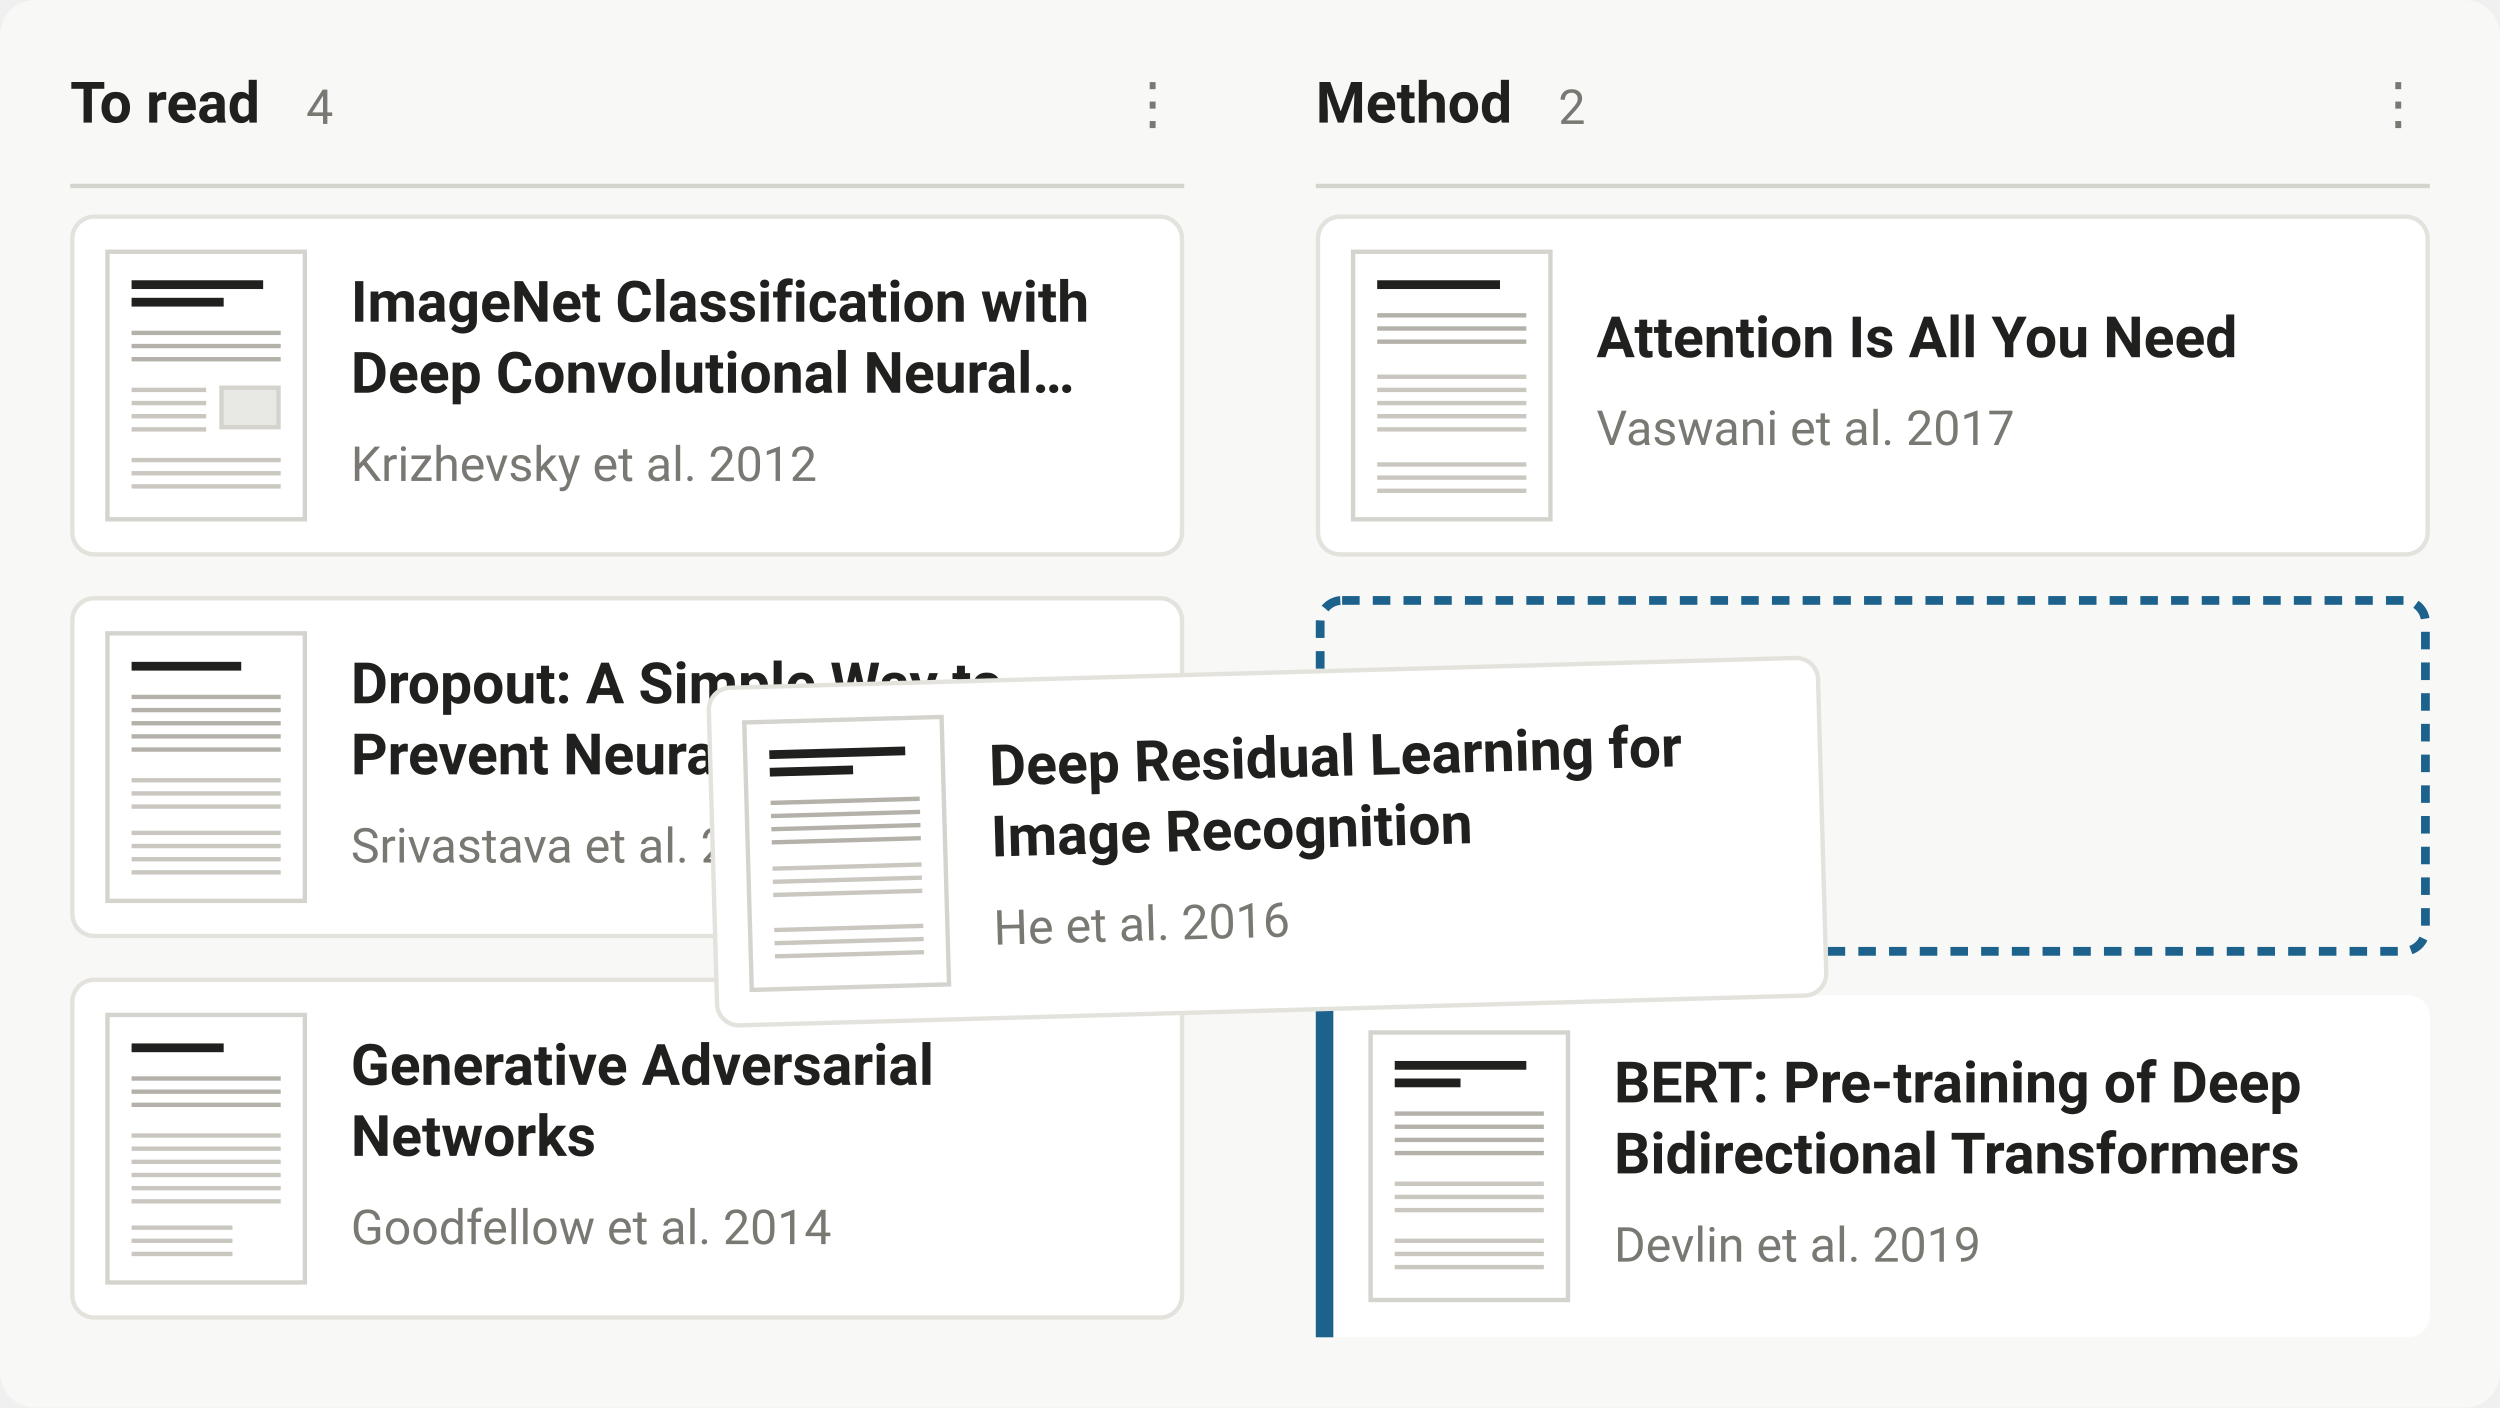
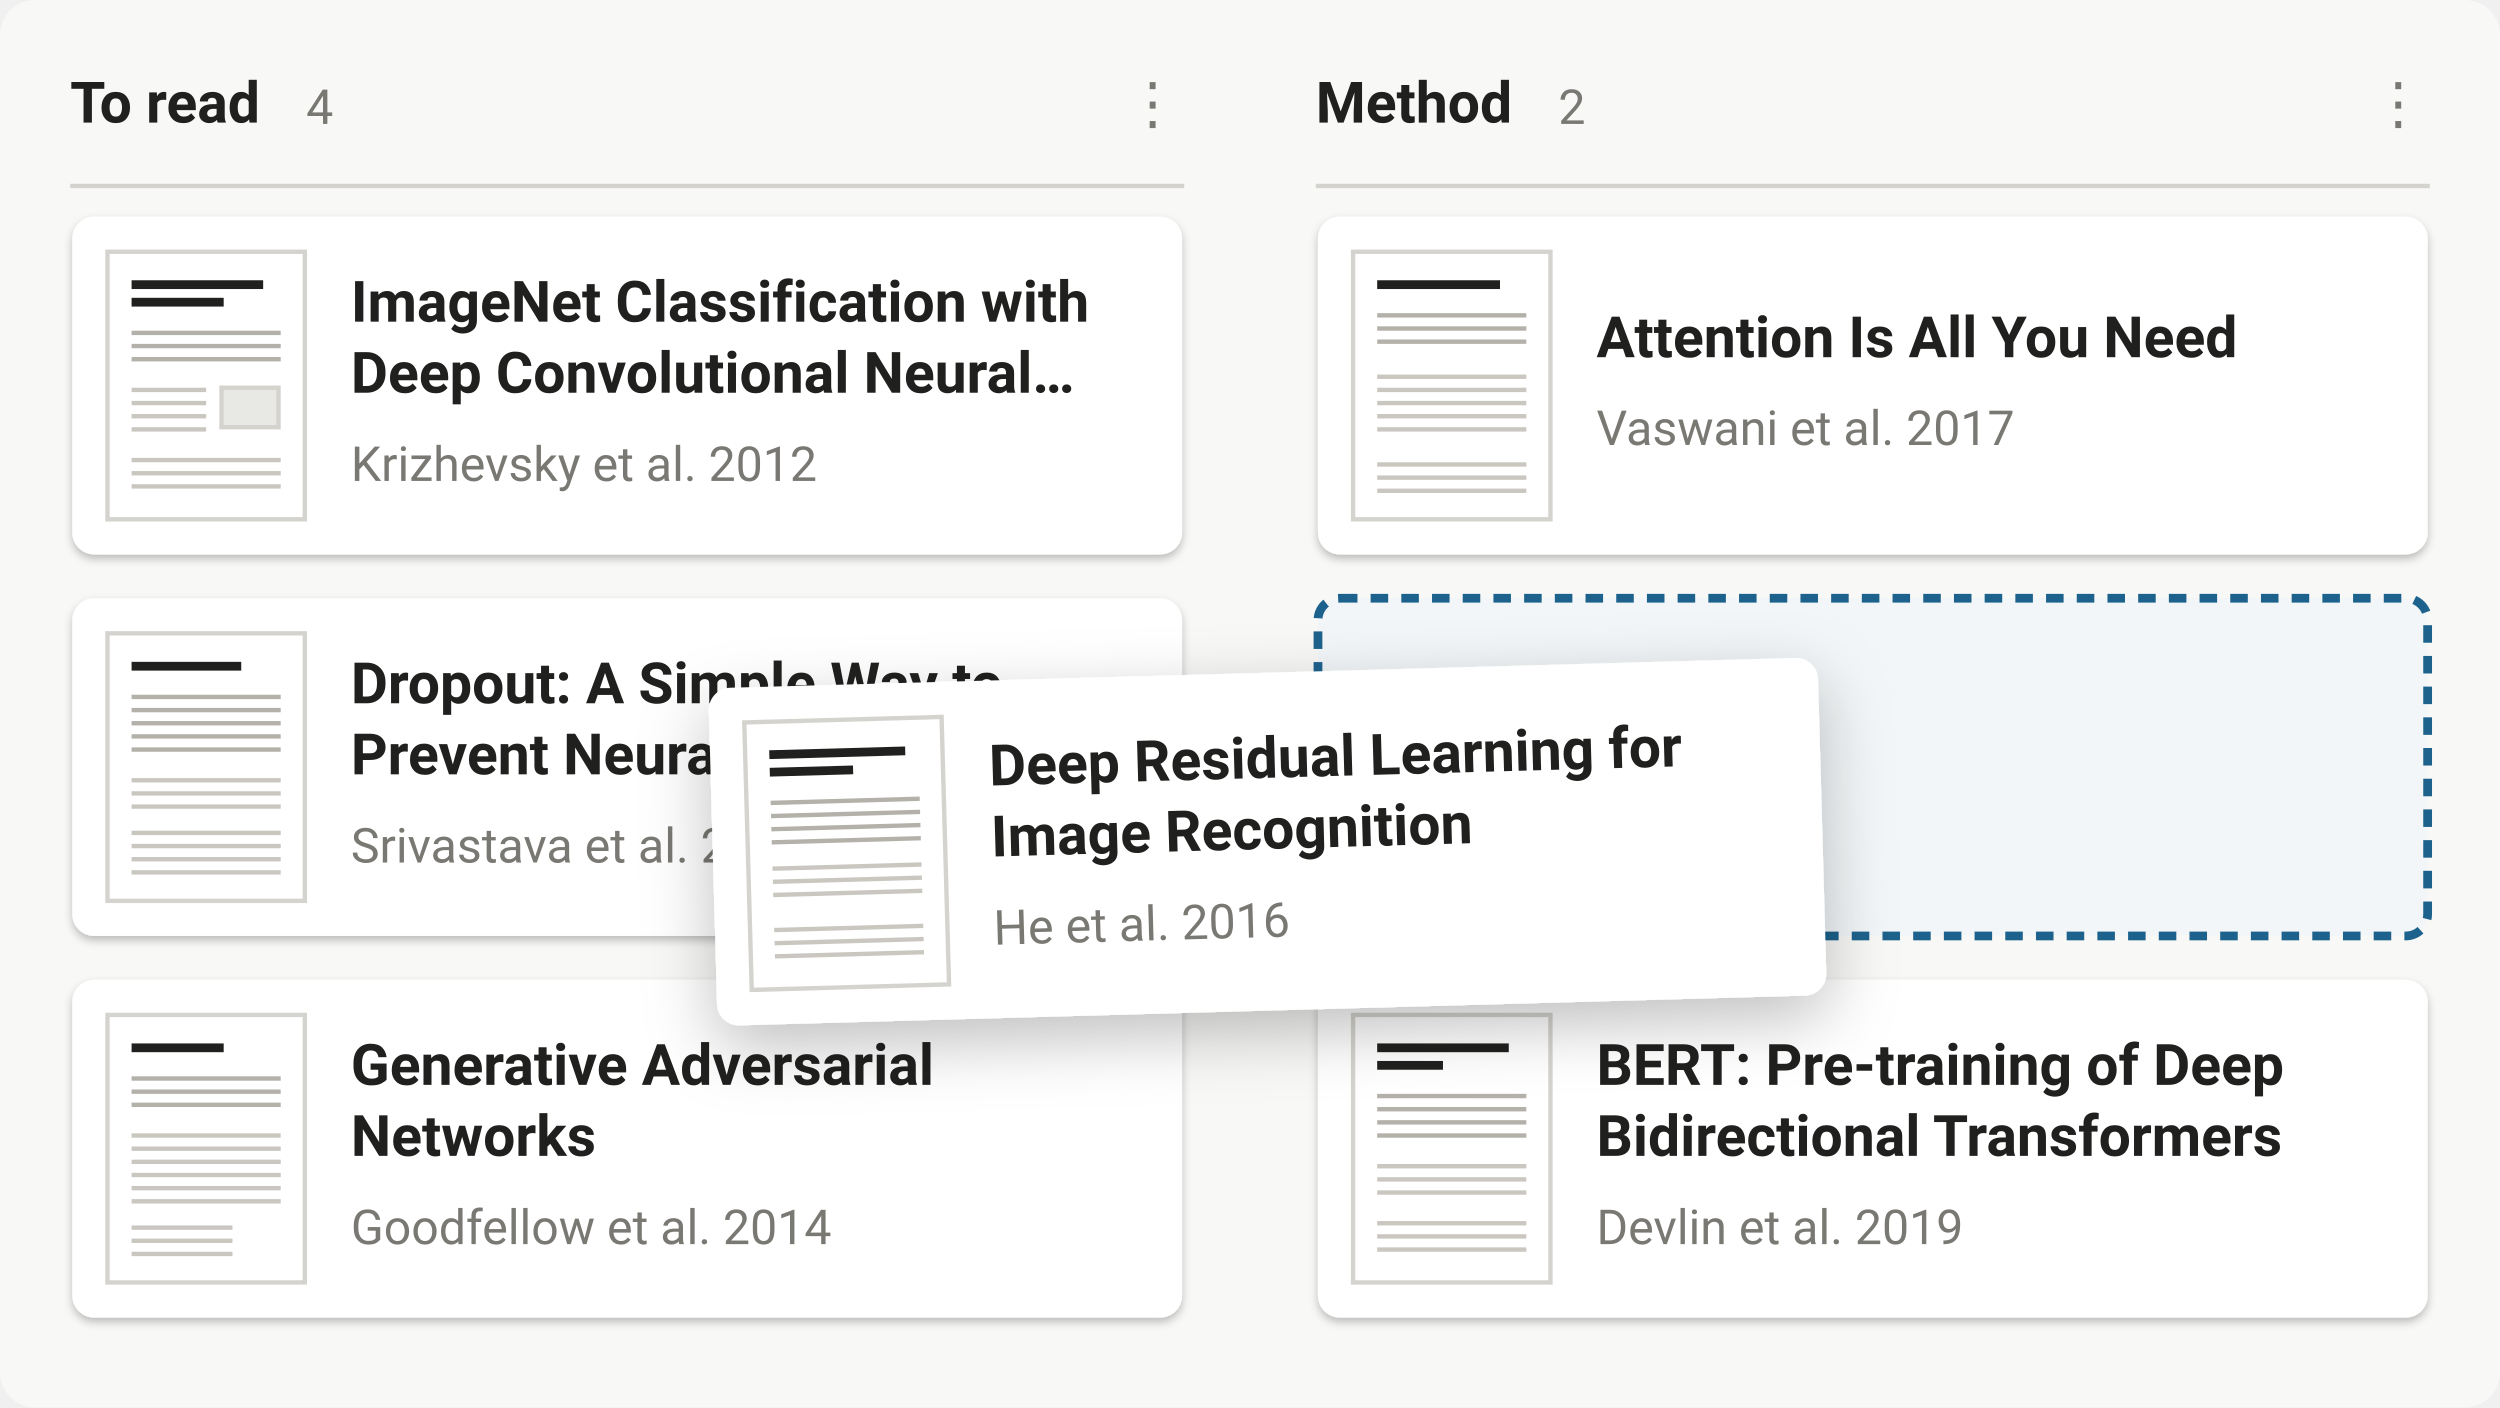
<svg xmlns="http://www.w3.org/2000/svg" viewBox="-8 5.1 570 320.9" width="570" height="320.9" role="img" aria-label="A PaperStack board: papers filed under columns named To read and Method, with one card mid-drag between them">
+   <defs>
+     <filter id="card-shadow" x="-5%" y="-10%" width="110%" height="125%" color-interpolation-filters="sRGB">
+       <feDropShadow dx="0" dy="1" stdDeviation="1" flood-color="#000000" flood-opacity="0.25" />
+     </filter>
+     <filter id="drag-shadow" x="-12%" y="-30%" width="124%" height="170%" color-interpolation-filters="sRGB">
+       <feDropShadow dx="0" dy="5" stdDeviation="7.5" flood-color="#000000" flood-opacity="0.25" />
+     </filter>
+   </defs>
  <rect x="-8" y="5.1" width="570" height="320.9" rx="8" fill="#f8f8f6" />
  <line x1="8" y1="47.5" x2="262" y2="47.5" stroke="#d5d3cd" stroke-width="1" />
  <text x="8" y="28.6" dominant-baseline="central" font-family="-apple-system,BlinkMacSystemFont,'Segoe UI',Roboto,Helvetica,Arial,sans-serif" font-size="13" font-weight="600" fill="#20201e">To read</text>
  <text x="61.8" y="29.6" dominant-baseline="central" font-family="-apple-system,BlinkMacSystemFont,'Segoe UI',Roboto,Helvetica,Arial,sans-serif" font-size="11" font-weight="400" fill="#797873">4</text>
  <text x="248.3" y="28.6" dominant-baseline="central" font-family="-apple-system,BlinkMacSystemFont,'Segoe UI',Roboto,Helvetica,Arial,sans-serif" font-size="13" font-weight="400" fill="#797873">⋮</text>
-   <rect x="8.5" y="54.5" width="253" height="77" rx="5" fill="#ffffff" stroke="#e4e2dc" stroke-width="1" />
+   <rect x="8.5" y="54.5" width="253" height="77" rx="5" fill="#ffffff" filter="url(#card-shadow)" />
  <rect x="16.5" y="62.5" width="45" height="61" fill="#ffffff" stroke="#d5d3cd" stroke-width="1" />
  <rect x="22" y="69" width="30" height="2" fill="#20201e" />
  <rect x="22" y="73" width="21" height="2" fill="#20201e" />
  <line x1="22" y1="81" x2="56" y2="81" stroke="#b3b1a9" stroke-width="1" />
  <line x1="22" y1="84" x2="56" y2="84" stroke="#b3b1a9" stroke-width="1" />
  <line x1="22" y1="87" x2="56" y2="87" stroke="#b3b1a9" stroke-width="1" />
  <line x1="22" y1="94" x2="39" y2="94" stroke="#c9c7c0" stroke-width="1" />
  <line x1="22" y1="97" x2="39" y2="97" stroke="#c9c7c0" stroke-width="1" />
  <line x1="22" y1="100" x2="39" y2="100" stroke="#c9c7c0" stroke-width="1" />
  <line x1="22" y1="103" x2="39" y2="103" stroke="#c9c7c0" stroke-width="1" />
  <rect x="42.5" y="93.5" width="13" height="9" fill="#e8e8e4" stroke="#d5d3cd" stroke-width="1" />
  <line x1="22" y1="110" x2="56" y2="110" stroke="#c9c7c0" stroke-width="1" />
  <line x1="22" y1="113" x2="56" y2="113" stroke="#c9c7c0" stroke-width="1" />
  <line x1="22" y1="116" x2="56" y2="116" stroke="#c9c7c0" stroke-width="1" />
  <text x="72" y="74" dominant-baseline="central" font-family="-apple-system,BlinkMacSystemFont,'Segoe UI',Roboto,Helvetica,Arial,sans-serif" font-size="13" font-weight="600" fill="#20201e">ImageNet Classification with</text>
  <text x="72" y="90.2" dominant-baseline="central" font-family="-apple-system,BlinkMacSystemFont,'Segoe UI',Roboto,Helvetica,Arial,sans-serif" font-size="13" font-weight="600" fill="#20201e">Deep Convolutional Neural…</text>
  <text x="72" y="111" dominant-baseline="central" font-family="-apple-system,BlinkMacSystemFont,'Segoe UI',Roboto,Helvetica,Arial,sans-serif" font-size="11" font-weight="400" fill="#797873">Krizhevsky et al. 2012</text>
-   <rect x="8.5" y="141.5" width="253" height="77" rx="5" fill="#ffffff" stroke="#e4e2dc" stroke-width="1" />
+   <rect x="8.5" y="141.5" width="253" height="77" rx="5" fill="#ffffff" filter="url(#card-shadow)" />
  <rect x="16.5" y="149.5" width="45" height="61" fill="#ffffff" stroke="#d5d3cd" stroke-width="1" />
  <rect x="22" y="156" width="25" height="2" fill="#20201e" />
  <line x1="22" y1="164" x2="56" y2="164" stroke="#b3b1a9" stroke-width="1" />
  <line x1="22" y1="167" x2="56" y2="167" stroke="#b3b1a9" stroke-width="1" />
  <line x1="22" y1="170" x2="56" y2="170" stroke="#b3b1a9" stroke-width="1" />
  <line x1="22" y1="173" x2="56" y2="173" stroke="#b3b1a9" stroke-width="1" />
  <line x1="22" y1="176" x2="56" y2="176" stroke="#b3b1a9" stroke-width="1" />
  <line x1="22" y1="183" x2="56" y2="183" stroke="#c9c7c0" stroke-width="1" />
  <line x1="22" y1="186" x2="56" y2="186" stroke="#c9c7c0" stroke-width="1" />
  <line x1="22" y1="189" x2="56" y2="189" stroke="#c9c7c0" stroke-width="1" />
  <line x1="22" y1="195" x2="56" y2="195" stroke="#c9c7c0" stroke-width="1" />
  <line x1="22" y1="198" x2="56" y2="198" stroke="#c9c7c0" stroke-width="1" />
  <line x1="22" y1="201" x2="56" y2="201" stroke="#c9c7c0" stroke-width="1" />
  <line x1="22" y1="204" x2="56" y2="204" stroke="#c9c7c0" stroke-width="1" />
  <text x="72" y="161" dominant-baseline="central" font-family="-apple-system,BlinkMacSystemFont,'Segoe UI',Roboto,Helvetica,Arial,sans-serif" font-size="13" font-weight="600" fill="#20201e">Dropout: A Simple Way to</text>
  <text x="72" y="177.2" dominant-baseline="central" font-family="-apple-system,BlinkMacSystemFont,'Segoe UI',Roboto,Helvetica,Arial,sans-serif" font-size="13" font-weight="600" fill="#20201e">Prevent Neural Networks…</text>
  <text x="72" y="198" dominant-baseline="central" font-family="-apple-system,BlinkMacSystemFont,'Segoe UI',Roboto,Helvetica,Arial,sans-serif" font-size="11" font-weight="400" fill="#797873">Srivastava et al. 2014</text>
-   <rect x="8.5" y="228.5" width="253" height="77" rx="5" fill="#ffffff" stroke="#e4e2dc" stroke-width="1" />
+   <rect x="8.5" y="228.5" width="253" height="77" rx="5" fill="#ffffff" filter="url(#card-shadow)" />
  <rect x="16.5" y="236.5" width="45" height="61" fill="#ffffff" stroke="#d5d3cd" stroke-width="1" />
  <rect x="22" y="243" width="21" height="2" fill="#20201e" />
  <line x1="22" y1="251" x2="56" y2="251" stroke="#b3b1a9" stroke-width="1" />
  <line x1="22" y1="254" x2="56" y2="254" stroke="#b3b1a9" stroke-width="1" />
  <line x1="22" y1="257" x2="56" y2="257" stroke="#b3b1a9" stroke-width="1" />
  <line x1="22" y1="264" x2="56" y2="264" stroke="#c9c7c0" stroke-width="1" />
  <line x1="22" y1="267" x2="56" y2="267" stroke="#c9c7c0" stroke-width="1" />
  <line x1="22" y1="270" x2="56" y2="270" stroke="#c9c7c0" stroke-width="1" />
  <line x1="22" y1="273" x2="56" y2="273" stroke="#c9c7c0" stroke-width="1" />
  <line x1="22" y1="276" x2="56" y2="276" stroke="#c9c7c0" stroke-width="1" />
  <line x1="22" y1="279" x2="56" y2="279" stroke="#c9c7c0" stroke-width="1" />
  <line x1="22" y1="285" x2="45" y2="285" stroke="#c9c7c0" stroke-width="1" />
  <line x1="22" y1="288" x2="45" y2="288" stroke="#c9c7c0" stroke-width="1" />
  <line x1="22" y1="291" x2="45" y2="291" stroke="#c9c7c0" stroke-width="1" />
  <text x="72" y="248" dominant-baseline="central" font-family="-apple-system,BlinkMacSystemFont,'Segoe UI',Roboto,Helvetica,Arial,sans-serif" font-size="13" font-weight="600" fill="#20201e">Generative Adversarial</text>
  <text x="72" y="264.2" dominant-baseline="central" font-family="-apple-system,BlinkMacSystemFont,'Segoe UI',Roboto,Helvetica,Arial,sans-serif" font-size="13" font-weight="600" fill="#20201e">Networks</text>
  <text x="72" y="285" dominant-baseline="central" font-family="-apple-system,BlinkMacSystemFont,'Segoe UI',Roboto,Helvetica,Arial,sans-serif" font-size="11" font-weight="400" fill="#797873">Goodfellow et al. 2014</text>
  <line x1="292" y1="47.5" x2="546" y2="47.5" stroke="#d5d3cd" stroke-width="1" />
  <text x="292" y="28.6" dominant-baseline="central" font-family="-apple-system,BlinkMacSystemFont,'Segoe UI',Roboto,Helvetica,Arial,sans-serif" font-size="13" font-weight="600" fill="#20201e">Method</text>
  <text x="347.3" y="29.6" dominant-baseline="central" font-family="-apple-system,BlinkMacSystemFont,'Segoe UI',Roboto,Helvetica,Arial,sans-serif" font-size="11" font-weight="400" fill="#797873">2</text>
  <text x="532.3" y="28.6" dominant-baseline="central" font-family="-apple-system,BlinkMacSystemFont,'Segoe UI',Roboto,Helvetica,Arial,sans-serif" font-size="13" font-weight="400" fill="#797873">⋮</text>
-   <rect x="292.5" y="54.5" width="253" height="77" rx="5" fill="#ffffff" stroke="#e4e2dc" stroke-width="1" />
+   <rect x="292.5" y="54.5" width="253" height="77" rx="5" fill="#ffffff" filter="url(#card-shadow)" />
  <rect x="300.5" y="62.5" width="45" height="61" fill="#ffffff" stroke="#d5d3cd" stroke-width="1" />
  <rect x="306" y="69" width="28" height="2" fill="#20201e" />
  <line x1="306" y1="77" x2="340" y2="77" stroke="#b3b1a9" stroke-width="1" />
  <line x1="306" y1="80" x2="340" y2="80" stroke="#b3b1a9" stroke-width="1" />
  <line x1="306" y1="83" x2="340" y2="83" stroke="#b3b1a9" stroke-width="1" />
  <line x1="306" y1="91" x2="340" y2="91" stroke="#c9c7c0" stroke-width="1" />
  <line x1="306" y1="94" x2="340" y2="94" stroke="#c9c7c0" stroke-width="1" />
  <line x1="306" y1="97" x2="340" y2="97" stroke="#c9c7c0" stroke-width="1" />
  <line x1="306" y1="100" x2="340" y2="100" stroke="#c9c7c0" stroke-width="1" />
  <line x1="306" y1="103" x2="340" y2="103" stroke="#c9c7c0" stroke-width="1" />
  <line x1="306" y1="111" x2="340" y2="111" stroke="#c9c7c0" stroke-width="1" />
  <line x1="306" y1="114" x2="340" y2="114" stroke="#c9c7c0" stroke-width="1" />
  <line x1="306" y1="117" x2="340" y2="117" stroke="#c9c7c0" stroke-width="1" />
  <text x="356" y="82.1" dominant-baseline="central" font-family="-apple-system,BlinkMacSystemFont,'Segoe UI',Roboto,Helvetica,Arial,sans-serif" font-size="13" font-weight="600" fill="#20201e">Attention Is All You Need</text>
  <text x="356" y="102.8" dominant-baseline="central" font-family="-apple-system,BlinkMacSystemFont,'Segoe UI',Roboto,Helvetica,Arial,sans-serif" font-size="11" font-weight="400" fill="#797873">Vaswani et al. 2017</text>
-   <rect x="293" y="142" width="252" height="80" rx="5" fill="none" stroke="#1d628c" stroke-width="2" stroke-dasharray="4 3" />
-   <rect x="292" y="232" width="254" height="78" rx="5" fill="#ffffff" />
-   <line x1="294" y1="232" x2="294" y2="310" stroke="#1d628c" stroke-width="4" />
-   <rect x="304.5" y="240.5" width="45" height="61" fill="#ffffff" stroke="#d5d3cd" stroke-width="1" />
-   <rect x="310" y="247" width="30" height="2" fill="#20201e" />
-   <rect x="310" y="251" width="15" height="2" fill="#20201e" />
-   <line x1="310" y1="259" x2="344" y2="259" stroke="#b3b1a9" stroke-width="1" />
-   <line x1="310" y1="262" x2="344" y2="262" stroke="#b3b1a9" stroke-width="1" />
-   <line x1="310" y1="265" x2="344" y2="265" stroke="#b3b1a9" stroke-width="1" />
-   <line x1="310" y1="268" x2="344" y2="268" stroke="#b3b1a9" stroke-width="1" />
-   <line x1="310" y1="275" x2="344" y2="275" stroke="#c9c7c0" stroke-width="1" />
-   <line x1="310" y1="278" x2="344" y2="278" stroke="#c9c7c0" stroke-width="1" />
-   <line x1="310" y1="281" x2="344" y2="281" stroke="#c9c7c0" stroke-width="1" />
-   <line x1="310" y1="288" x2="344" y2="288" stroke="#c9c7c0" stroke-width="1" />
-   <line x1="310" y1="291" x2="344" y2="291" stroke="#c9c7c0" stroke-width="1" />
-   <line x1="310" y1="294" x2="344" y2="294" stroke="#c9c7c0" stroke-width="1" />
-   <text x="360" y="252" dominant-baseline="central" font-family="-apple-system,BlinkMacSystemFont,'Segoe UI',Roboto,Helvetica,Arial,sans-serif" font-size="13" font-weight="600" fill="#20201e">BERT: Pre-training of Deep</text>
-   <text x="360" y="268.2" dominant-baseline="central" font-family="-apple-system,BlinkMacSystemFont,'Segoe UI',Roboto,Helvetica,Arial,sans-serif" font-size="13" font-weight="600" fill="#20201e">Bidirectional Transformers</text>
-   <text x="360" y="289" dominant-baseline="central" font-family="-apple-system,BlinkMacSystemFont,'Segoe UI',Roboto,Helvetica,Arial,sans-serif" font-size="11" font-weight="400" fill="#797873">Devlin et al. 2019</text>
+   <rect x="292.5" y="141.5" width="253" height="77" rx="5" fill="#f2f6f8" stroke="#1d628c" stroke-width="2" stroke-dasharray="4 3" />
+   <rect x="292.5" y="228.5" width="253" height="77" rx="5" fill="#ffffff" filter="url(#card-shadow)" />
+   <rect x="300.5" y="236.5" width="45" height="61" fill="#ffffff" stroke="#d5d3cd" stroke-width="1" />
+   <rect x="306" y="243" width="30" height="2" fill="#20201e" />
+   <rect x="306" y="247" width="15" height="2" fill="#20201e" />
+   <line x1="306" y1="255" x2="340" y2="255" stroke="#b3b1a9" stroke-width="1" />
+   <line x1="306" y1="258" x2="340" y2="258" stroke="#b3b1a9" stroke-width="1" />
+   <line x1="306" y1="261" x2="340" y2="261" stroke="#b3b1a9" stroke-width="1" />
+   <line x1="306" y1="264" x2="340" y2="264" stroke="#b3b1a9" stroke-width="1" />
+   <line x1="306" y1="271" x2="340" y2="271" stroke="#c9c7c0" stroke-width="1" />
+   <line x1="306" y1="274" x2="340" y2="274" stroke="#c9c7c0" stroke-width="1" />
+   <line x1="306" y1="277" x2="340" y2="277" stroke="#c9c7c0" stroke-width="1" />
+   <line x1="306" y1="284" x2="340" y2="284" stroke="#c9c7c0" stroke-width="1" />
+   <line x1="306" y1="287" x2="340" y2="287" stroke="#c9c7c0" stroke-width="1" />
+   <line x1="306" y1="290" x2="340" y2="290" stroke="#c9c7c0" stroke-width="1" />
+   <text x="356" y="248" dominant-baseline="central" font-family="-apple-system,BlinkMacSystemFont,'Segoe UI',Roboto,Helvetica,Arial,sans-serif" font-size="13" font-weight="600" fill="#20201e">BERT: Pre-training of Deep</text>
+   <text x="356" y="264.2" dominant-baseline="central" font-family="-apple-system,BlinkMacSystemFont,'Segoe UI',Roboto,Helvetica,Arial,sans-serif" font-size="13" font-weight="600" fill="#20201e">Bidirectional Transformers</text>
+   <text x="356" y="285" dominant-baseline="central" font-family="-apple-system,BlinkMacSystemFont,'Segoe UI',Roboto,Helvetica,Arial,sans-serif" font-size="11" font-weight="400" fill="#797873">Devlin et al. 2019</text>
  <g transform="rotate(-1.6 281 197)">
-     <rect x="154.5" y="158.5" width="253" height="77" rx="5" fill="#ffffff" stroke="#e4e2dc" stroke-width="1" />
+     <rect x="154.5" y="158.5" width="253" height="77" rx="5" fill="#ffffff" filter="url(#drag-shadow)" />
    <rect x="162.5" y="166.5" width="45" height="61" fill="#ffffff" stroke="#d5d3cd" stroke-width="1" />
    <rect x="168" y="173" width="31" height="2" fill="#20201e" />
    <rect x="168" y="177" width="19" height="2" fill="#20201e" />
    <line x1="168" y1="185" x2="202" y2="185" stroke="#b3b1a9" stroke-width="1" />
    <line x1="168" y1="188" x2="202" y2="188" stroke="#b3b1a9" stroke-width="1" />
    <line x1="168" y1="191" x2="202" y2="191" stroke="#b3b1a9" stroke-width="1" />
    <line x1="168" y1="194" x2="202" y2="194" stroke="#b3b1a9" stroke-width="1" />
    <line x1="168" y1="200" x2="202" y2="200" stroke="#c9c7c0" stroke-width="1" />
    <line x1="168" y1="203" x2="202" y2="203" stroke="#c9c7c0" stroke-width="1" />
    <line x1="168" y1="206" x2="202" y2="206" stroke="#c9c7c0" stroke-width="1" />
    <line x1="168" y1="214" x2="202" y2="214" stroke="#c9c7c0" stroke-width="1" />
    <line x1="168" y1="217" x2="202" y2="217" stroke="#c9c7c0" stroke-width="1" />
    <line x1="168" y1="220" x2="202" y2="220" stroke="#c9c7c0" stroke-width="1" />
    <text x="218" y="178" dominant-baseline="central" font-family="-apple-system,BlinkMacSystemFont,'Segoe UI',Roboto,Helvetica,Arial,sans-serif" font-size="13" font-weight="600" fill="#20201e">Deep Residual Learning for</text>
    <text x="218" y="194.2" dominant-baseline="central" font-family="-apple-system,BlinkMacSystemFont,'Segoe UI',Roboto,Helvetica,Arial,sans-serif" font-size="13" font-weight="600" fill="#20201e">Image Recognition</text>
    <text x="218" y="215" dominant-baseline="central" font-family="-apple-system,BlinkMacSystemFont,'Segoe UI',Roboto,Helvetica,Arial,sans-serif" font-size="11" font-weight="400" fill="#797873">He et al. 2016</text>
  </g>
</svg>
